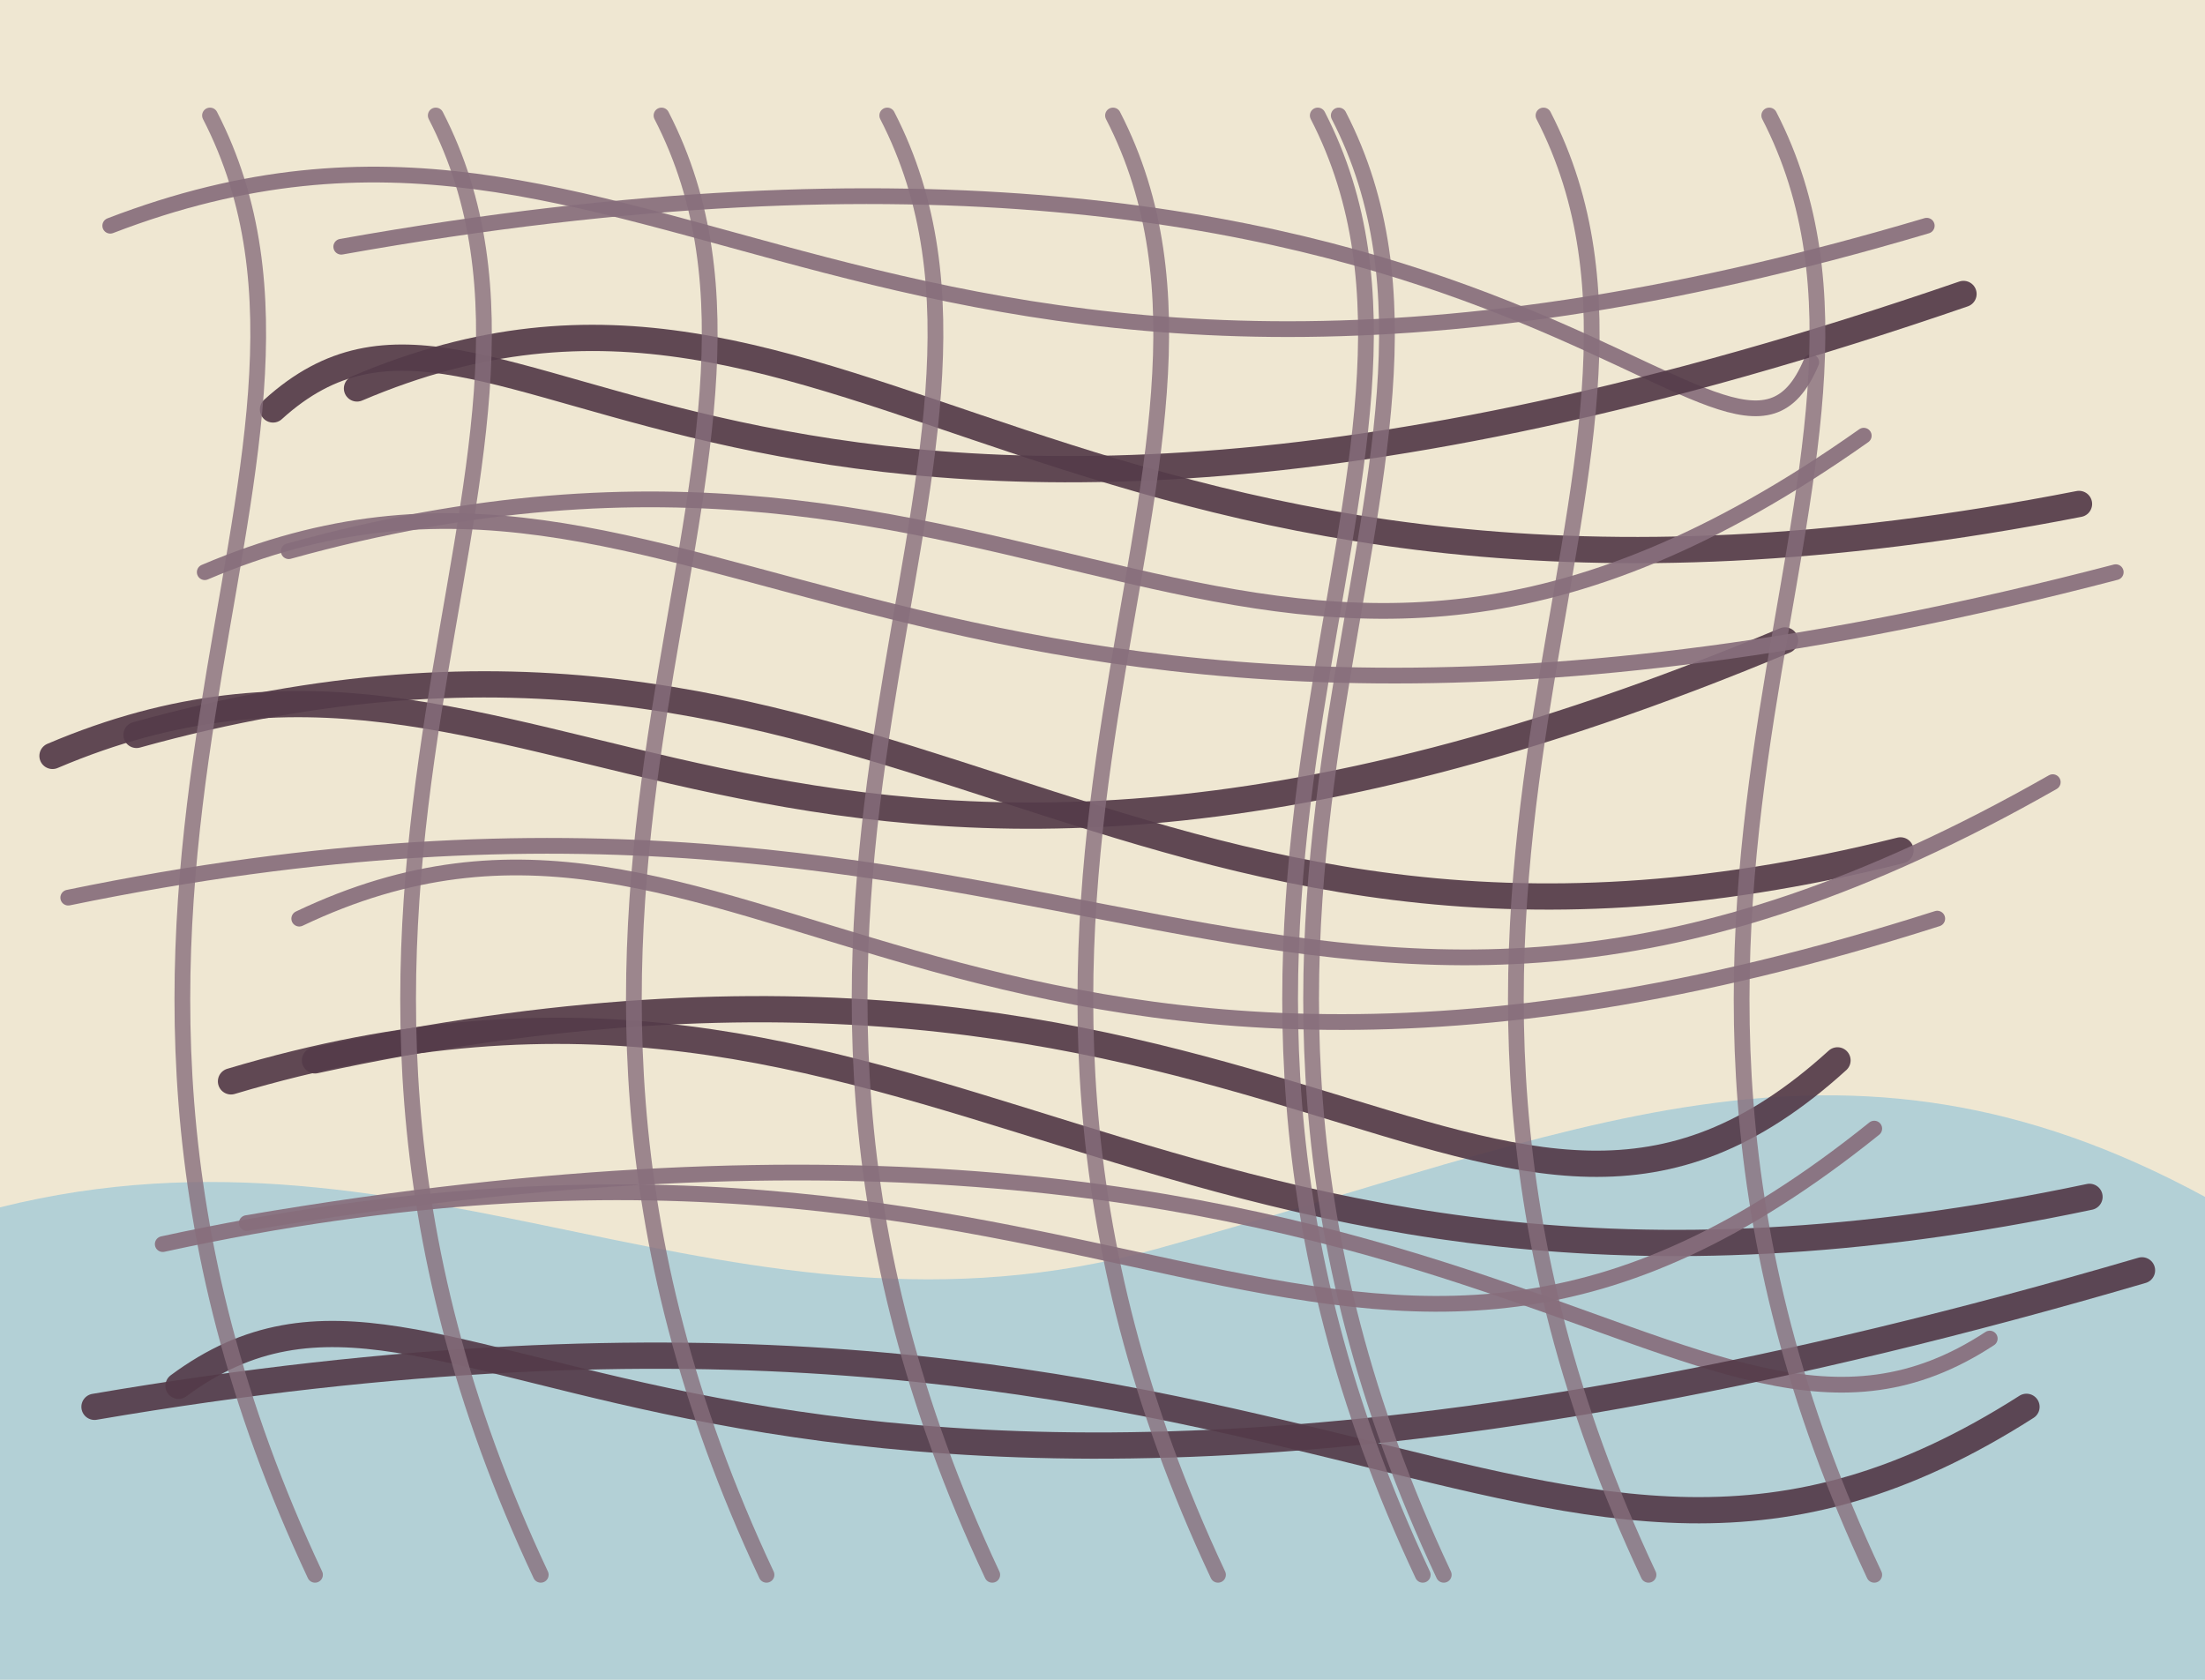
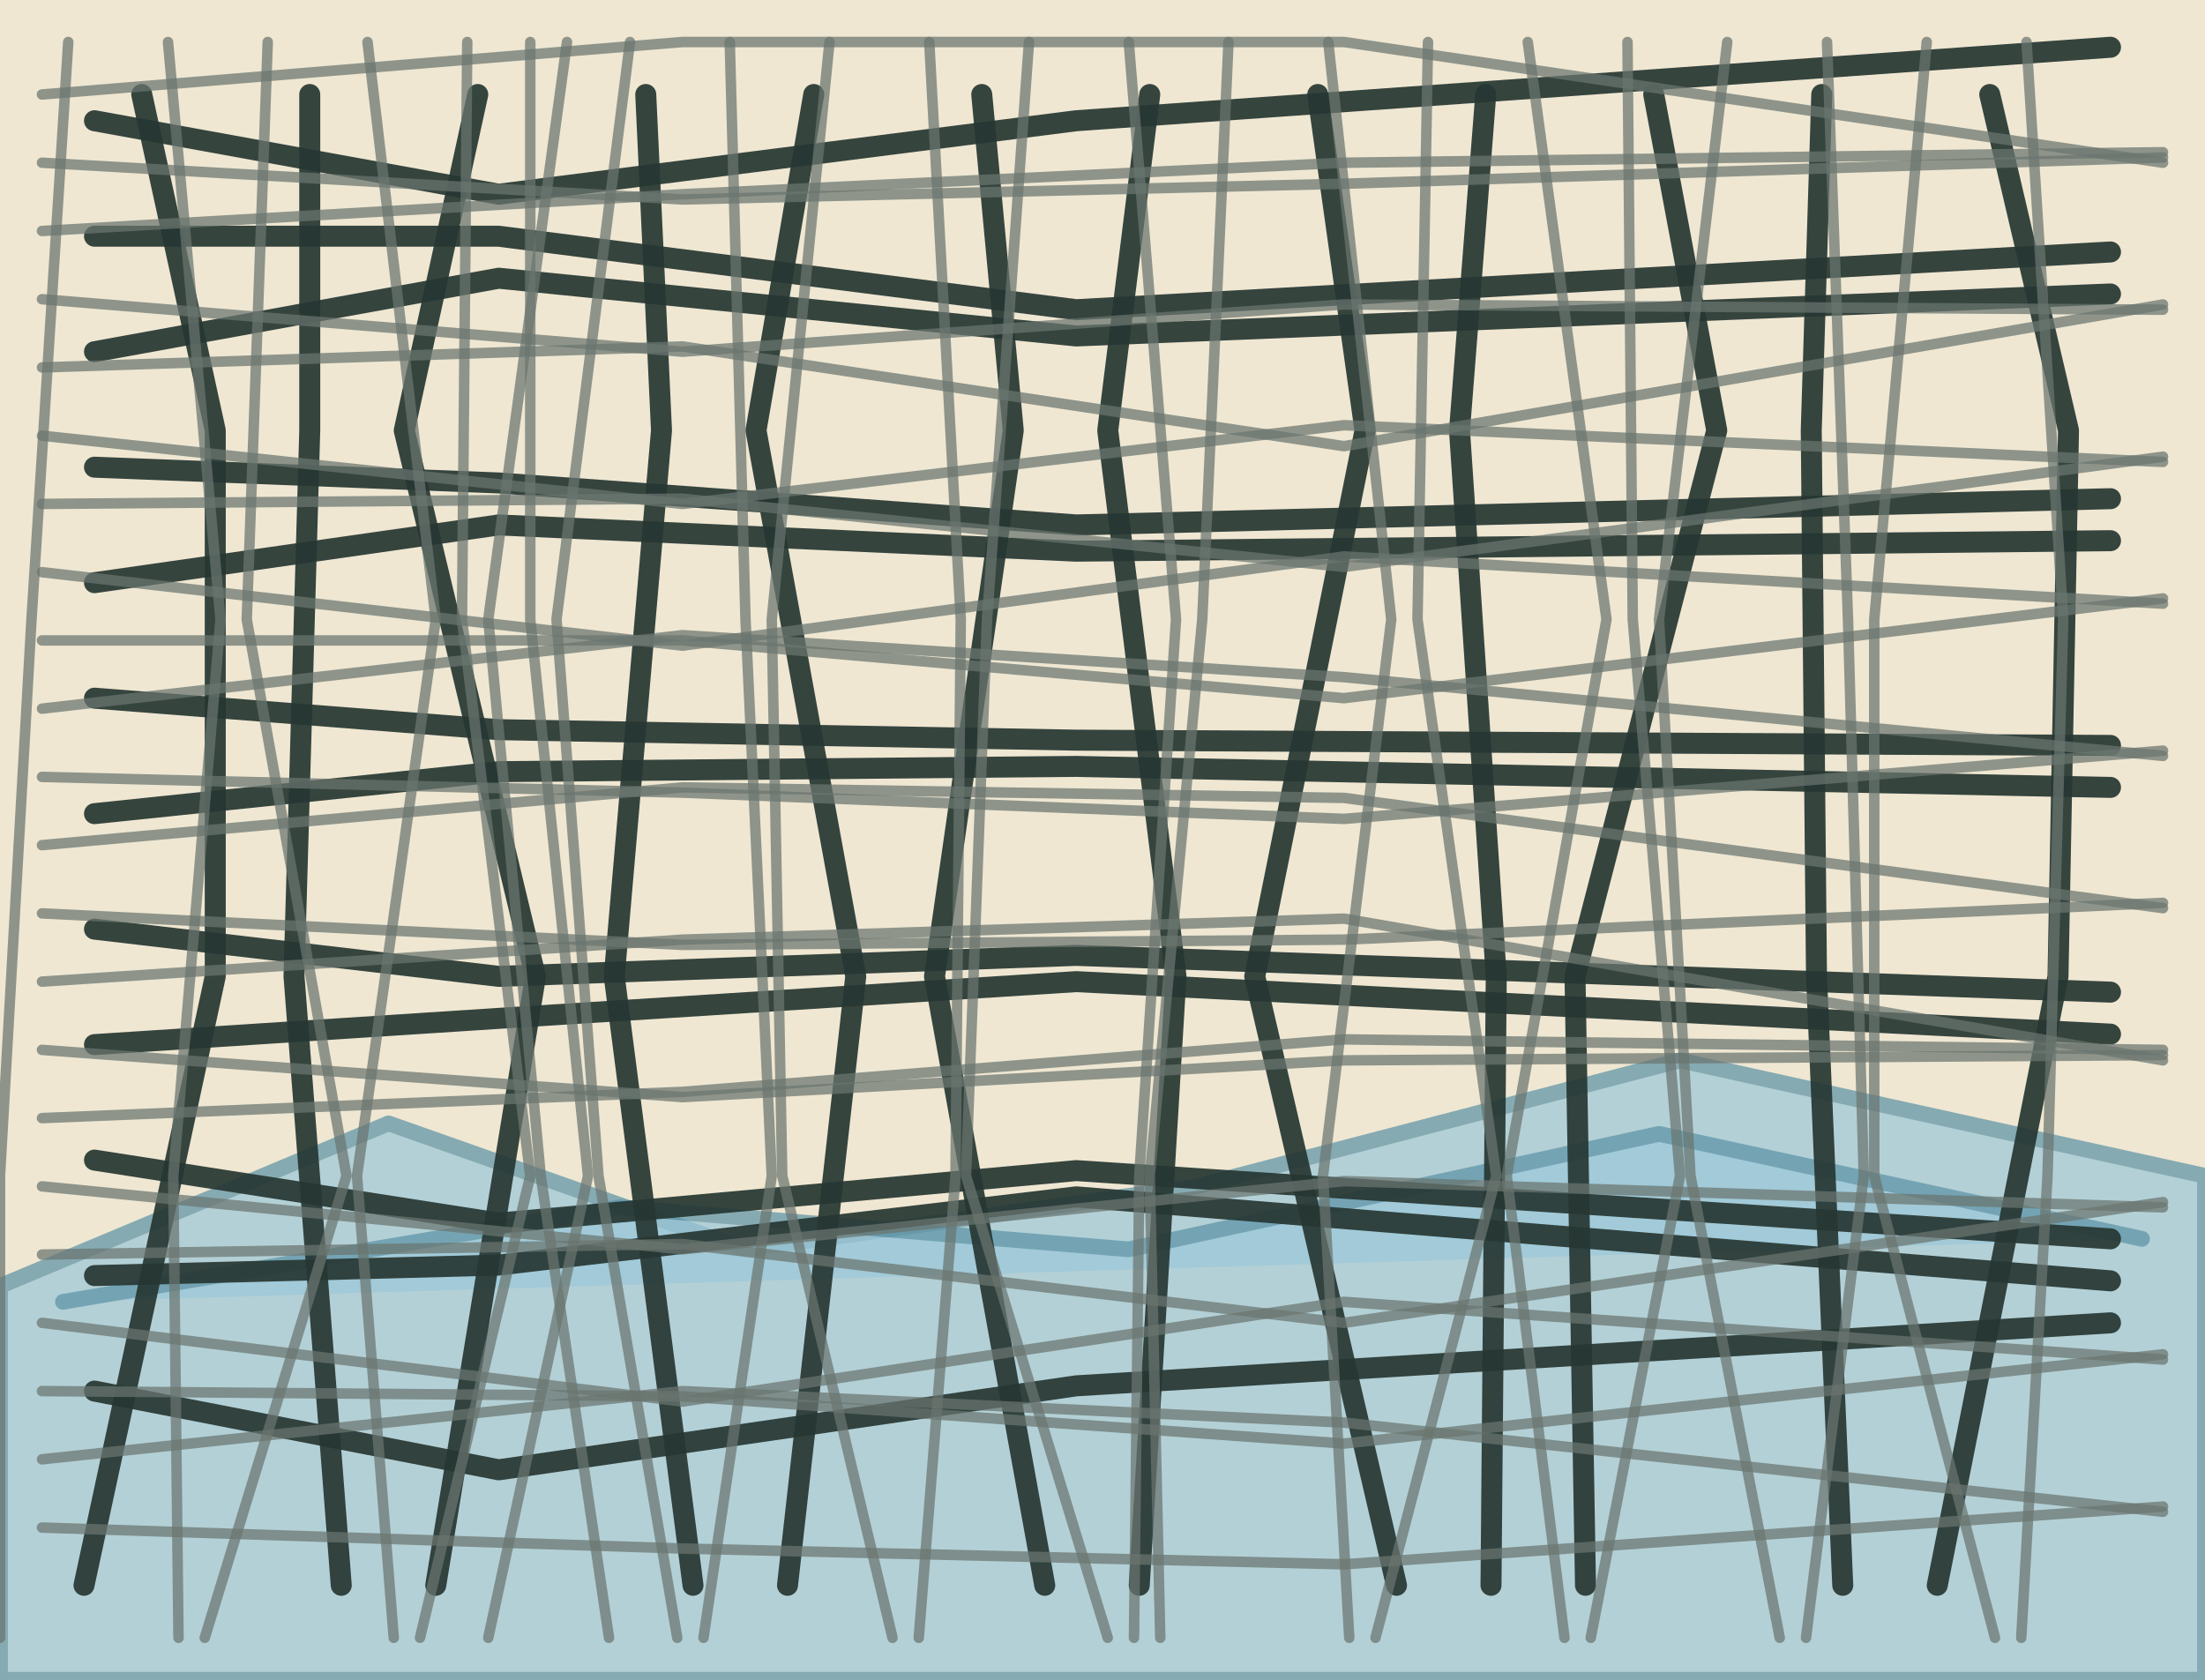
- <svg xmlns="http://www.w3.org/2000/svg" viewBox="0 0 420 320" role="img" aria-label="Unlabeled street grid stage 2">
+ <svg xmlns="http://www.w3.org/2000/svg" viewBox="0 0 420 320" role="img" aria-label="Unlabeled street-grid crop">
  <rect width="420" height="320" fill="#efe7d2" />
-   <path d="M0 230 C80 210 140 260 220 238 S350 190 420 228 L420 320 L0 320 Z" fill="#9bc7d8" opacity="0.72" />
-   <g>
-     <path d="M10 144 C104 104 144 204 340 122" fill="none" stroke="hsl(326 18% 28%)" stroke-width="5" stroke-linecap="round" opacity="0.92" />
-     <path d="M57 175 C141 135 181 235 369 175" fill="none" stroke="hsl(326 10% 48%)" stroke-width="3" stroke-linecap="round" opacity="0.92" />
-     <path d="M44 206 C178 166 218 266 398 228" fill="none" stroke="hsl(326 18% 28%)" stroke-width="5" stroke-linecap="round" opacity="0.92" />
-     <path d="M31 237 C215 197 255 297 357 215" fill="none" stroke="hsl(326 10% 48%)" stroke-width="3" stroke-linecap="round" opacity="0.92" />
-     <path d="M18 268 C252 228 292 328 386 268" fill="none" stroke="hsl(326 18% 28%)" stroke-width="5" stroke-linecap="round" opacity="0.92" />
-     <path d="M65 47 C289 7 329 107 345 69" fill="none" stroke="hsl(326 10% 48%)" stroke-width="3" stroke-linecap="round" opacity="0.92" />
-     <path d="M52 78 C96 38 136 138 374 56" fill="none" stroke="hsl(326 18% 28%)" stroke-width="5" stroke-linecap="round" opacity="0.92" />
-     <path d="M39 109 C133 69 173 169 403 109" fill="none" stroke="hsl(326 10% 48%)" stroke-width="3" stroke-linecap="round" opacity="0.92" />
-     <path d="M26 140 C170 100 210 200 362 162" fill="none" stroke="hsl(326 18% 28%)" stroke-width="5" stroke-linecap="round" opacity="0.92" />
-     <path d="M13 171 C207 131 247 231 391 149" fill="none" stroke="hsl(326 10% 48%)" stroke-width="3" stroke-linecap="round" opacity="0.92" />
-     <path d="M60 202 C244 162 284 262 350 202" fill="none" stroke="hsl(326 18% 28%)" stroke-width="5" stroke-linecap="round" opacity="0.92" />
-     <path d="M47 233 C281 193 321 293 379 255" fill="none" stroke="hsl(326 10% 48%)" stroke-width="3" stroke-linecap="round" opacity="0.92" />
-     <path d="M34 264 C88 224 128 324 408 242" fill="none" stroke="hsl(326 18% 28%)" stroke-width="5" stroke-linecap="round" opacity="0.92" />
-     <path d="M21 43 C125 3 165 103 367 43" fill="none" stroke="hsl(326 10% 48%)" stroke-width="3" stroke-linecap="round" opacity="0.92" />
-     <path d="M68 74 C162 34 202 134 396 96" fill="none" stroke="hsl(326 18% 28%)" stroke-width="5" stroke-linecap="round" opacity="0.92" />
-     <path d="M55 105 C199 65 239 165 355 83" fill="none" stroke="hsl(326 10% 48%)" stroke-width="3" stroke-linecap="round" opacity="0.92" />
-     <path d="M251 22 C285 88 209 168 271 300" fill="none" stroke="hsl(326 10% 48%)" stroke-width="3" stroke-linecap="round" opacity="0.8" />
-     <path d="M294 22 C328 88 252 168 314 300" fill="none" stroke="hsl(326 10% 48%)" stroke-width="3" stroke-linecap="round" opacity="0.8" />
-     <path d="M337 22 C371 88 295 168 357 300" fill="none" stroke="hsl(326 10% 48%)" stroke-width="3" stroke-linecap="round" opacity="0.8" />
-     <path d="M40 22 C74 88 -2 168 60 300" fill="none" stroke="hsl(326 10% 48%)" stroke-width="3" stroke-linecap="round" opacity="0.8" />
-     <path d="M83 22 C117 88 41 168 103 300" fill="none" stroke="hsl(326 10% 48%)" stroke-width="3" stroke-linecap="round" opacity="0.8" />
-     <path d="M126 22 C160 88 84 168 146 300" fill="none" stroke="hsl(326 10% 48%)" stroke-width="3" stroke-linecap="round" opacity="0.8" />
-     <path d="M169 22 C203 88 127 168 189 300" fill="none" stroke="hsl(326 10% 48%)" stroke-width="3" stroke-linecap="round" opacity="0.8" />
-     <path d="M212 22 C246 88 170 168 232 300" fill="none" stroke="hsl(326 10% 48%)" stroke-width="3" stroke-linecap="round" opacity="0.8" />
-     <path d="M255 22 C289 88 213 168 275 300" fill="none" stroke="hsl(326 10% 48%)" stroke-width="3" stroke-linecap="round" opacity="0.8" />
-   </g>
+   <path d="M0 245 L74 214 L142 238 L228 226 L320 202 L420 224 L420 320 L0 320 Z" fill="#9bc7d8" stroke="#5c93a6" stroke-width="3" stroke-linecap="round" stroke-linejoin="round" opacity="0.72" />
+   <path d="M12 248 L118 230 L215 238 L316 216 L408 236" fill="#9bc7d8" stroke="#5c93a6" stroke-width="3" stroke-linecap="round" stroke-linejoin="round" opacity="0.72" />
+   <path d="M18 23 L95 37 L205 23 L402 9" fill="none" stroke="#263632" stroke-width="4" stroke-linecap="round" stroke-linejoin="round" opacity="0.92" />
+   <path d="M18 45 L95 45 L205 59 L402 48" fill="none" stroke="#263632" stroke-width="4" stroke-linecap="round" stroke-linejoin="round" opacity="0.92" />
+   <path d="M18 67 L95 53 L205 64 L402 56" fill="none" stroke="#263632" stroke-width="4" stroke-linecap="round" stroke-linejoin="round" opacity="0.92" />
+   <path d="M18 89 L95 92 L205 100 L402 95" fill="none" stroke="#263632" stroke-width="4" stroke-linecap="round" stroke-linejoin="round" opacity="0.92" />
+   <path d="M18 111 L95 100 L205 105 L402 103" fill="none" stroke="#263632" stroke-width="4" stroke-linecap="round" stroke-linejoin="round" opacity="0.92" />
+   <path d="M18 133 L95 139 L205 141 L402 142" fill="none" stroke="#263632" stroke-width="4" stroke-linecap="round" stroke-linejoin="round" opacity="0.92" />
+   <path d="M18 155 L95 147 L205 146 L402 150" fill="none" stroke="#263632" stroke-width="4" stroke-linecap="round" stroke-linejoin="round" opacity="0.92" />
+   <path d="M18 177 L95 186 L205 182 L402 189" fill="none" stroke="#263632" stroke-width="4" stroke-linecap="round" stroke-linejoin="round" opacity="0.92" />
+   <path d="M18 199 L95 194 L205 187 L402 197" fill="none" stroke="#263632" stroke-width="4" stroke-linecap="round" stroke-linejoin="round" opacity="0.92" />
+   <path d="M18 221 L95 233 L205 223 L402 236" fill="none" stroke="#263632" stroke-width="4" stroke-linecap="round" stroke-linejoin="round" opacity="0.92" />
+   <path d="M18 243 L95 241 L205 228 L402 244" fill="none" stroke="#263632" stroke-width="4" stroke-linecap="round" stroke-linejoin="round" opacity="0.92" />
+   <path d="M18 265 L95 280 L205 264 L402 252" fill="none" stroke="#263632" stroke-width="4" stroke-linecap="round" stroke-linejoin="round" opacity="0.92" />
+   <path d="M27 18 L41 82 L41 186 L16 302" fill="none" stroke="#263632" stroke-width="4" stroke-linecap="round" stroke-linejoin="round" opacity="0.92" />
+   <path d="M59 18 L59 82 L56 186 L65 302" fill="none" stroke="#263632" stroke-width="4" stroke-linecap="round" stroke-linejoin="round" opacity="0.92" />
+   <path d="M91 18 L77 82 L102 186 L83 302" fill="none" stroke="#263632" stroke-width="4" stroke-linecap="round" stroke-linejoin="round" opacity="0.92" />
+   <path d="M123 18 L126 82 L117 186 L132 302" fill="none" stroke="#263632" stroke-width="4" stroke-linecap="round" stroke-linejoin="round" opacity="0.92" />
+   <path d="M155 18 L144 82 L163 186 L150 302" fill="none" stroke="#263632" stroke-width="4" stroke-linecap="round" stroke-linejoin="round" opacity="0.92" />
+   <path d="M187 18 L193 82 L178 186 L199 302" fill="none" stroke="#263632" stroke-width="4" stroke-linecap="round" stroke-linejoin="round" opacity="0.92" />
+   <path d="M219 18 L211 82 L224 186 L217 302" fill="none" stroke="#263632" stroke-width="4" stroke-linecap="round" stroke-linejoin="round" opacity="0.92" />
+   <path d="M251 18 L260 82 L239 186 L266 302" fill="none" stroke="#263632" stroke-width="4" stroke-linecap="round" stroke-linejoin="round" opacity="0.92" />
+   <path d="M283 18 L278 82 L285 186 L284 302" fill="none" stroke="#263632" stroke-width="4" stroke-linecap="round" stroke-linejoin="round" opacity="0.92" />
+   <path d="M315 18 L327 82 L300 186 L302 302" fill="none" stroke="#263632" stroke-width="4" stroke-linecap="round" stroke-linejoin="round" opacity="0.92" />
+   <path d="M347 18 L345 82 L346 186 L351 302" fill="none" stroke="#263632" stroke-width="4" stroke-linecap="round" stroke-linejoin="round" opacity="0.92" />
+   <path d="M379 18 L394 82 L392 186 L369 302" fill="none" stroke="#263632" stroke-width="4" stroke-linecap="round" stroke-linejoin="round" opacity="0.92" />
+   <path d="M8 109 L130 123 L256 106 L412 115" fill="none" stroke="#69756f" stroke-width="2" stroke-linecap="round" stroke-linejoin="round" opacity="0.72" />
+   <path d="M8 122 L130 122 L256 133 L412 114" fill="none" stroke="#69756f" stroke-width="2" stroke-linecap="round" stroke-linejoin="round" opacity="0.72" />
+   <path d="M8 135 L130 121 L256 129 L412 144" fill="none" stroke="#69756f" stroke-width="2" stroke-linecap="round" stroke-linejoin="round" opacity="0.72" />
+   <path d="M8 148 L130 151 L256 156 L412 143" fill="none" stroke="#69756f" stroke-width="2" stroke-linecap="round" stroke-linejoin="round" opacity="0.72" />
+   <path d="M8 161 L130 150 L256 152 L412 173" fill="none" stroke="#69756f" stroke-width="2" stroke-linecap="round" stroke-linejoin="round" opacity="0.72" />
+   <path d="M8 174 L130 180 L256 179 L412 172" fill="none" stroke="#69756f" stroke-width="2" stroke-linecap="round" stroke-linejoin="round" opacity="0.72" />
+   <path d="M8 187 L130 179 L256 175 L412 202" fill="none" stroke="#69756f" stroke-width="2" stroke-linecap="round" stroke-linejoin="round" opacity="0.72" />
+   <path d="M8 200 L130 209 L256 202 L412 201" fill="none" stroke="#69756f" stroke-width="2" stroke-linecap="round" stroke-linejoin="round" opacity="0.72" />
+   <path d="M8 213 L130 208 L256 198 L412 200" fill="none" stroke="#69756f" stroke-width="2" stroke-linecap="round" stroke-linejoin="round" opacity="0.72" />
+   <path d="M8 226 L130 238 L256 225 L412 230" fill="none" stroke="#69756f" stroke-width="2" stroke-linecap="round" stroke-linejoin="round" opacity="0.72" />
+   <path d="M8 239 L130 237 L256 252 L412 229" fill="none" stroke="#69756f" stroke-width="2" stroke-linecap="round" stroke-linejoin="round" opacity="0.72" />
+   <path d="M8 252 L130 267 L256 248 L412 259" fill="none" stroke="#69756f" stroke-width="2" stroke-linecap="round" stroke-linejoin="round" opacity="0.72" />
+   <path d="M8 265 L130 266 L256 275 L412 258" fill="none" stroke="#69756f" stroke-width="2" stroke-linecap="round" stroke-linejoin="round" opacity="0.72" />
+   <path d="M8 278 L130 265 L256 271 L412 288" fill="none" stroke="#69756f" stroke-width="2" stroke-linecap="round" stroke-linejoin="round" opacity="0.72" />
+   <path d="M8 291 L130 295 L256 298 L412 287" fill="none" stroke="#69756f" stroke-width="2" stroke-linecap="round" stroke-linejoin="round" opacity="0.72" />
+   <path d="M8 18 L130 8 L256 8 L412 31" fill="none" stroke="#69756f" stroke-width="2" stroke-linecap="round" stroke-linejoin="round" opacity="0.72" />
+   <path d="M8 31 L130 38 L256 35 L412 30" fill="none" stroke="#69756f" stroke-width="2" stroke-linecap="round" stroke-linejoin="round" opacity="0.72" />
+   <path d="M8 44 L130 37 L256 31 L412 29" fill="none" stroke="#69756f" stroke-width="2" stroke-linecap="round" stroke-linejoin="round" opacity="0.72" />
+   <path d="M8 57 L130 67 L256 58 L412 59" fill="none" stroke="#69756f" stroke-width="2" stroke-linecap="round" stroke-linejoin="round" opacity="0.72" />
+   <path d="M8 70 L130 66 L256 85 L412 58" fill="none" stroke="#69756f" stroke-width="2" stroke-linecap="round" stroke-linejoin="round" opacity="0.72" />
+   <path d="M8 83 L130 96 L256 81 L412 88" fill="none" stroke="#69756f" stroke-width="2" stroke-linecap="round" stroke-linejoin="round" opacity="0.72" />
+   <path d="M8 96 L130 95 L256 108 L412 87" fill="none" stroke="#69756f" stroke-width="2" stroke-linecap="round" stroke-linejoin="round" opacity="0.72" />
+   <path d="M101 8 L101 118 L112 224 L93 312" fill="none" stroke="#69756f" stroke-width="2" stroke-linecap="round" stroke-linejoin="round" opacity="0.72" />
+   <path d="M120 8 L106 118 L114 224 L129 312" fill="none" stroke="#69756f" stroke-width="2" stroke-linecap="round" stroke-linejoin="round" opacity="0.72" />
+   <path d="M139 8 L142 118 L147 224 L134 312" fill="none" stroke="#69756f" stroke-width="2" stroke-linecap="round" stroke-linejoin="round" opacity="0.72" />
+   <path d="M158 8 L147 118 L149 224 L170 312" fill="none" stroke="#69756f" stroke-width="2" stroke-linecap="round" stroke-linejoin="round" opacity="0.72" />
+   <path d="M177 8 L183 118 L182 224 L175 312" fill="none" stroke="#69756f" stroke-width="2" stroke-linecap="round" stroke-linejoin="round" opacity="0.72" />
+   <path d="M196 8 L188 118 L184 224 L211 312" fill="none" stroke="#69756f" stroke-width="2" stroke-linecap="round" stroke-linejoin="round" opacity="0.72" />
+   <path d="M215 8 L224 118 L217 224 L216 312" fill="none" stroke="#69756f" stroke-width="2" stroke-linecap="round" stroke-linejoin="round" opacity="0.72" />
+   <path d="M234 8 L229 118 L219 224 L221 312" fill="none" stroke="#69756f" stroke-width="2" stroke-linecap="round" stroke-linejoin="round" opacity="0.72" />
+   <path d="M253 8 L265 118 L252 224 L257 312" fill="none" stroke="#69756f" stroke-width="2" stroke-linecap="round" stroke-linejoin="round" opacity="0.72" />
+   <path d="M272 8 L270 118 L285 224 L262 312" fill="none" stroke="#69756f" stroke-width="2" stroke-linecap="round" stroke-linejoin="round" opacity="0.72" />
+   <path d="M291 8 L306 118 L287 224 L298 312" fill="none" stroke="#69756f" stroke-width="2" stroke-linecap="round" stroke-linejoin="round" opacity="0.72" />
+   <path d="M310 8 L311 118 L320 224 L303 312" fill="none" stroke="#69756f" stroke-width="2" stroke-linecap="round" stroke-linejoin="round" opacity="0.72" />
+   <path d="M329 8 L316 118 L322 224 L339 312" fill="none" stroke="#69756f" stroke-width="2" stroke-linecap="round" stroke-linejoin="round" opacity="0.72" />
+   <path d="M348 8 L352 118 L355 224 L344 312" fill="none" stroke="#69756f" stroke-width="2" stroke-linecap="round" stroke-linejoin="round" opacity="0.72" />
+   <path d="M367 8 L357 118 L357 224 L380 312" fill="none" stroke="#69756f" stroke-width="2" stroke-linecap="round" stroke-linejoin="round" opacity="0.72" />
+   <path d="M386 8 L393 118 L390 224 L385 312" fill="none" stroke="#69756f" stroke-width="2" stroke-linecap="round" stroke-linejoin="round" opacity="0.72" />
+   <path d="M13 8 L6 118 L0 224 L0 312" fill="none" stroke="#69756f" stroke-width="2" stroke-linecap="round" stroke-linejoin="round" opacity="0.72" />
+   <path d="M32 8 L42 118 L33 224 L34 312" fill="none" stroke="#69756f" stroke-width="2" stroke-linecap="round" stroke-linejoin="round" opacity="0.72" />
+   <path d="M51 8 L47 118 L66 224 L39 312" fill="none" stroke="#69756f" stroke-width="2" stroke-linecap="round" stroke-linejoin="round" opacity="0.72" />
+   <path d="M70 8 L83 118 L68 224 L75 312" fill="none" stroke="#69756f" stroke-width="2" stroke-linecap="round" stroke-linejoin="round" opacity="0.72" />
+   <path d="M89 8 L88 118 L101 224 L80 312" fill="none" stroke="#69756f" stroke-width="2" stroke-linecap="round" stroke-linejoin="round" opacity="0.72" />
+   <path d="M108 8 L93 118 L103 224 L116 312" fill="none" stroke="#69756f" stroke-width="2" stroke-linecap="round" stroke-linejoin="round" opacity="0.72" />
</svg>
